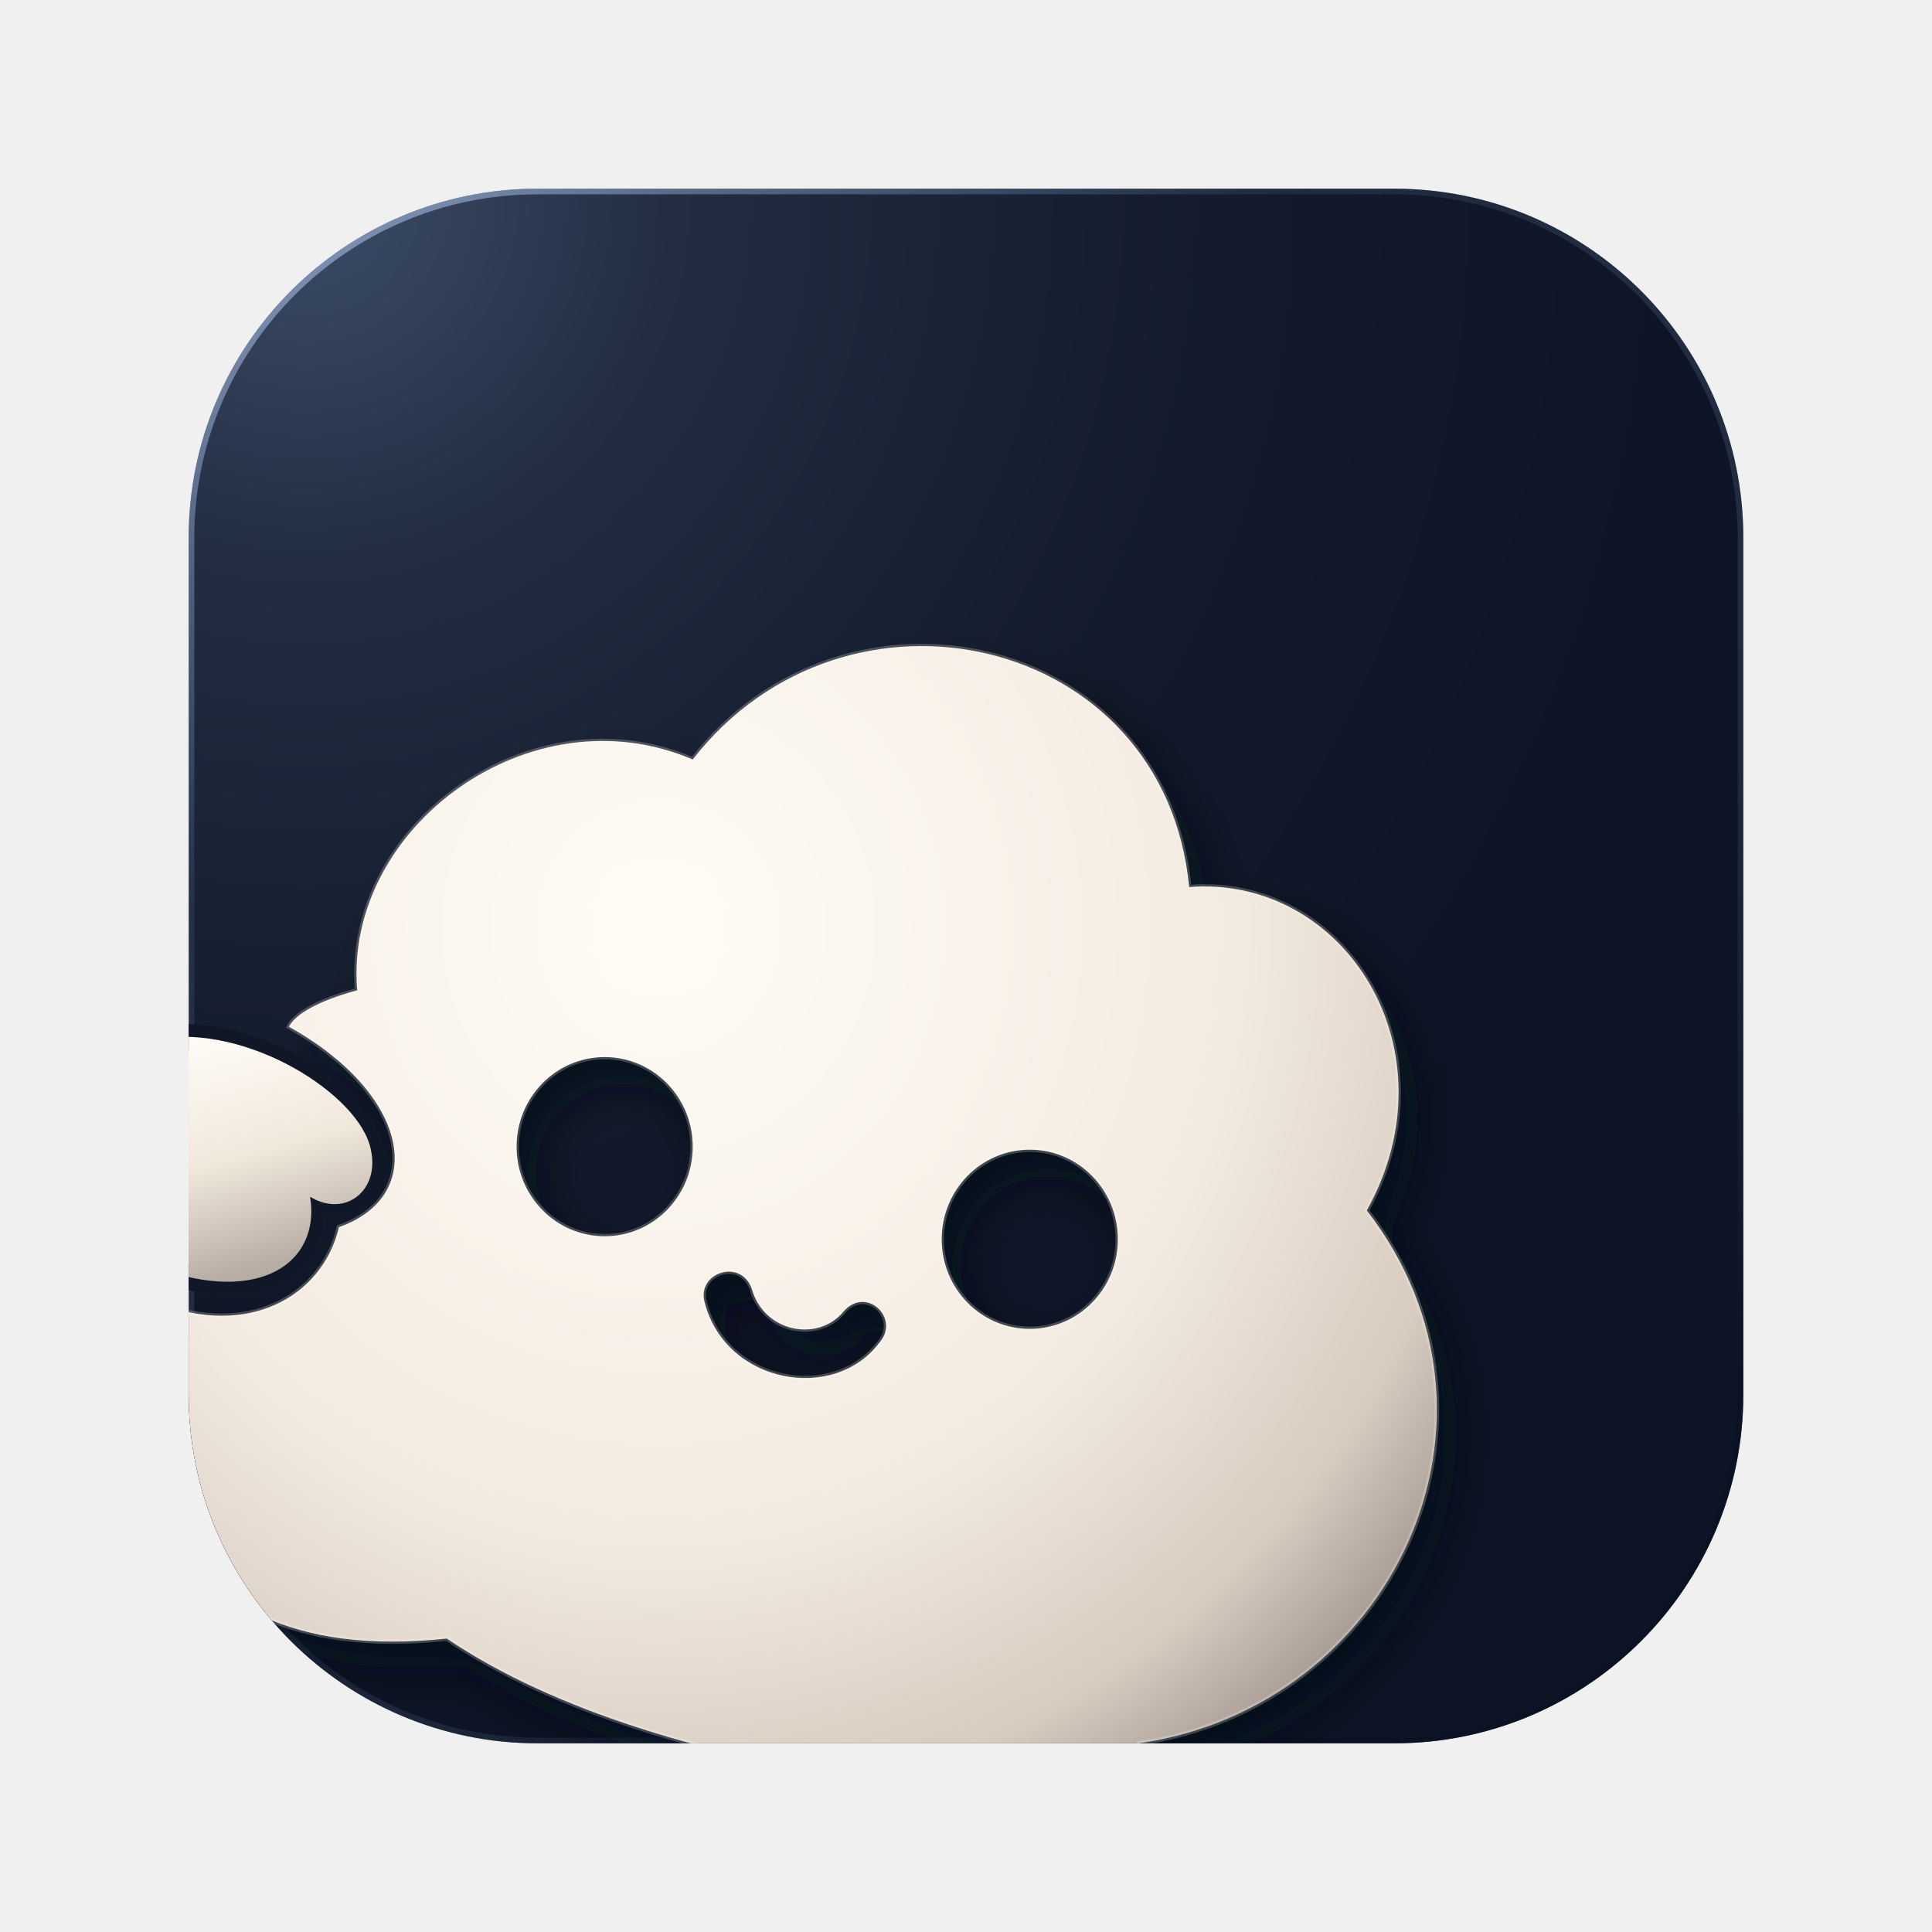
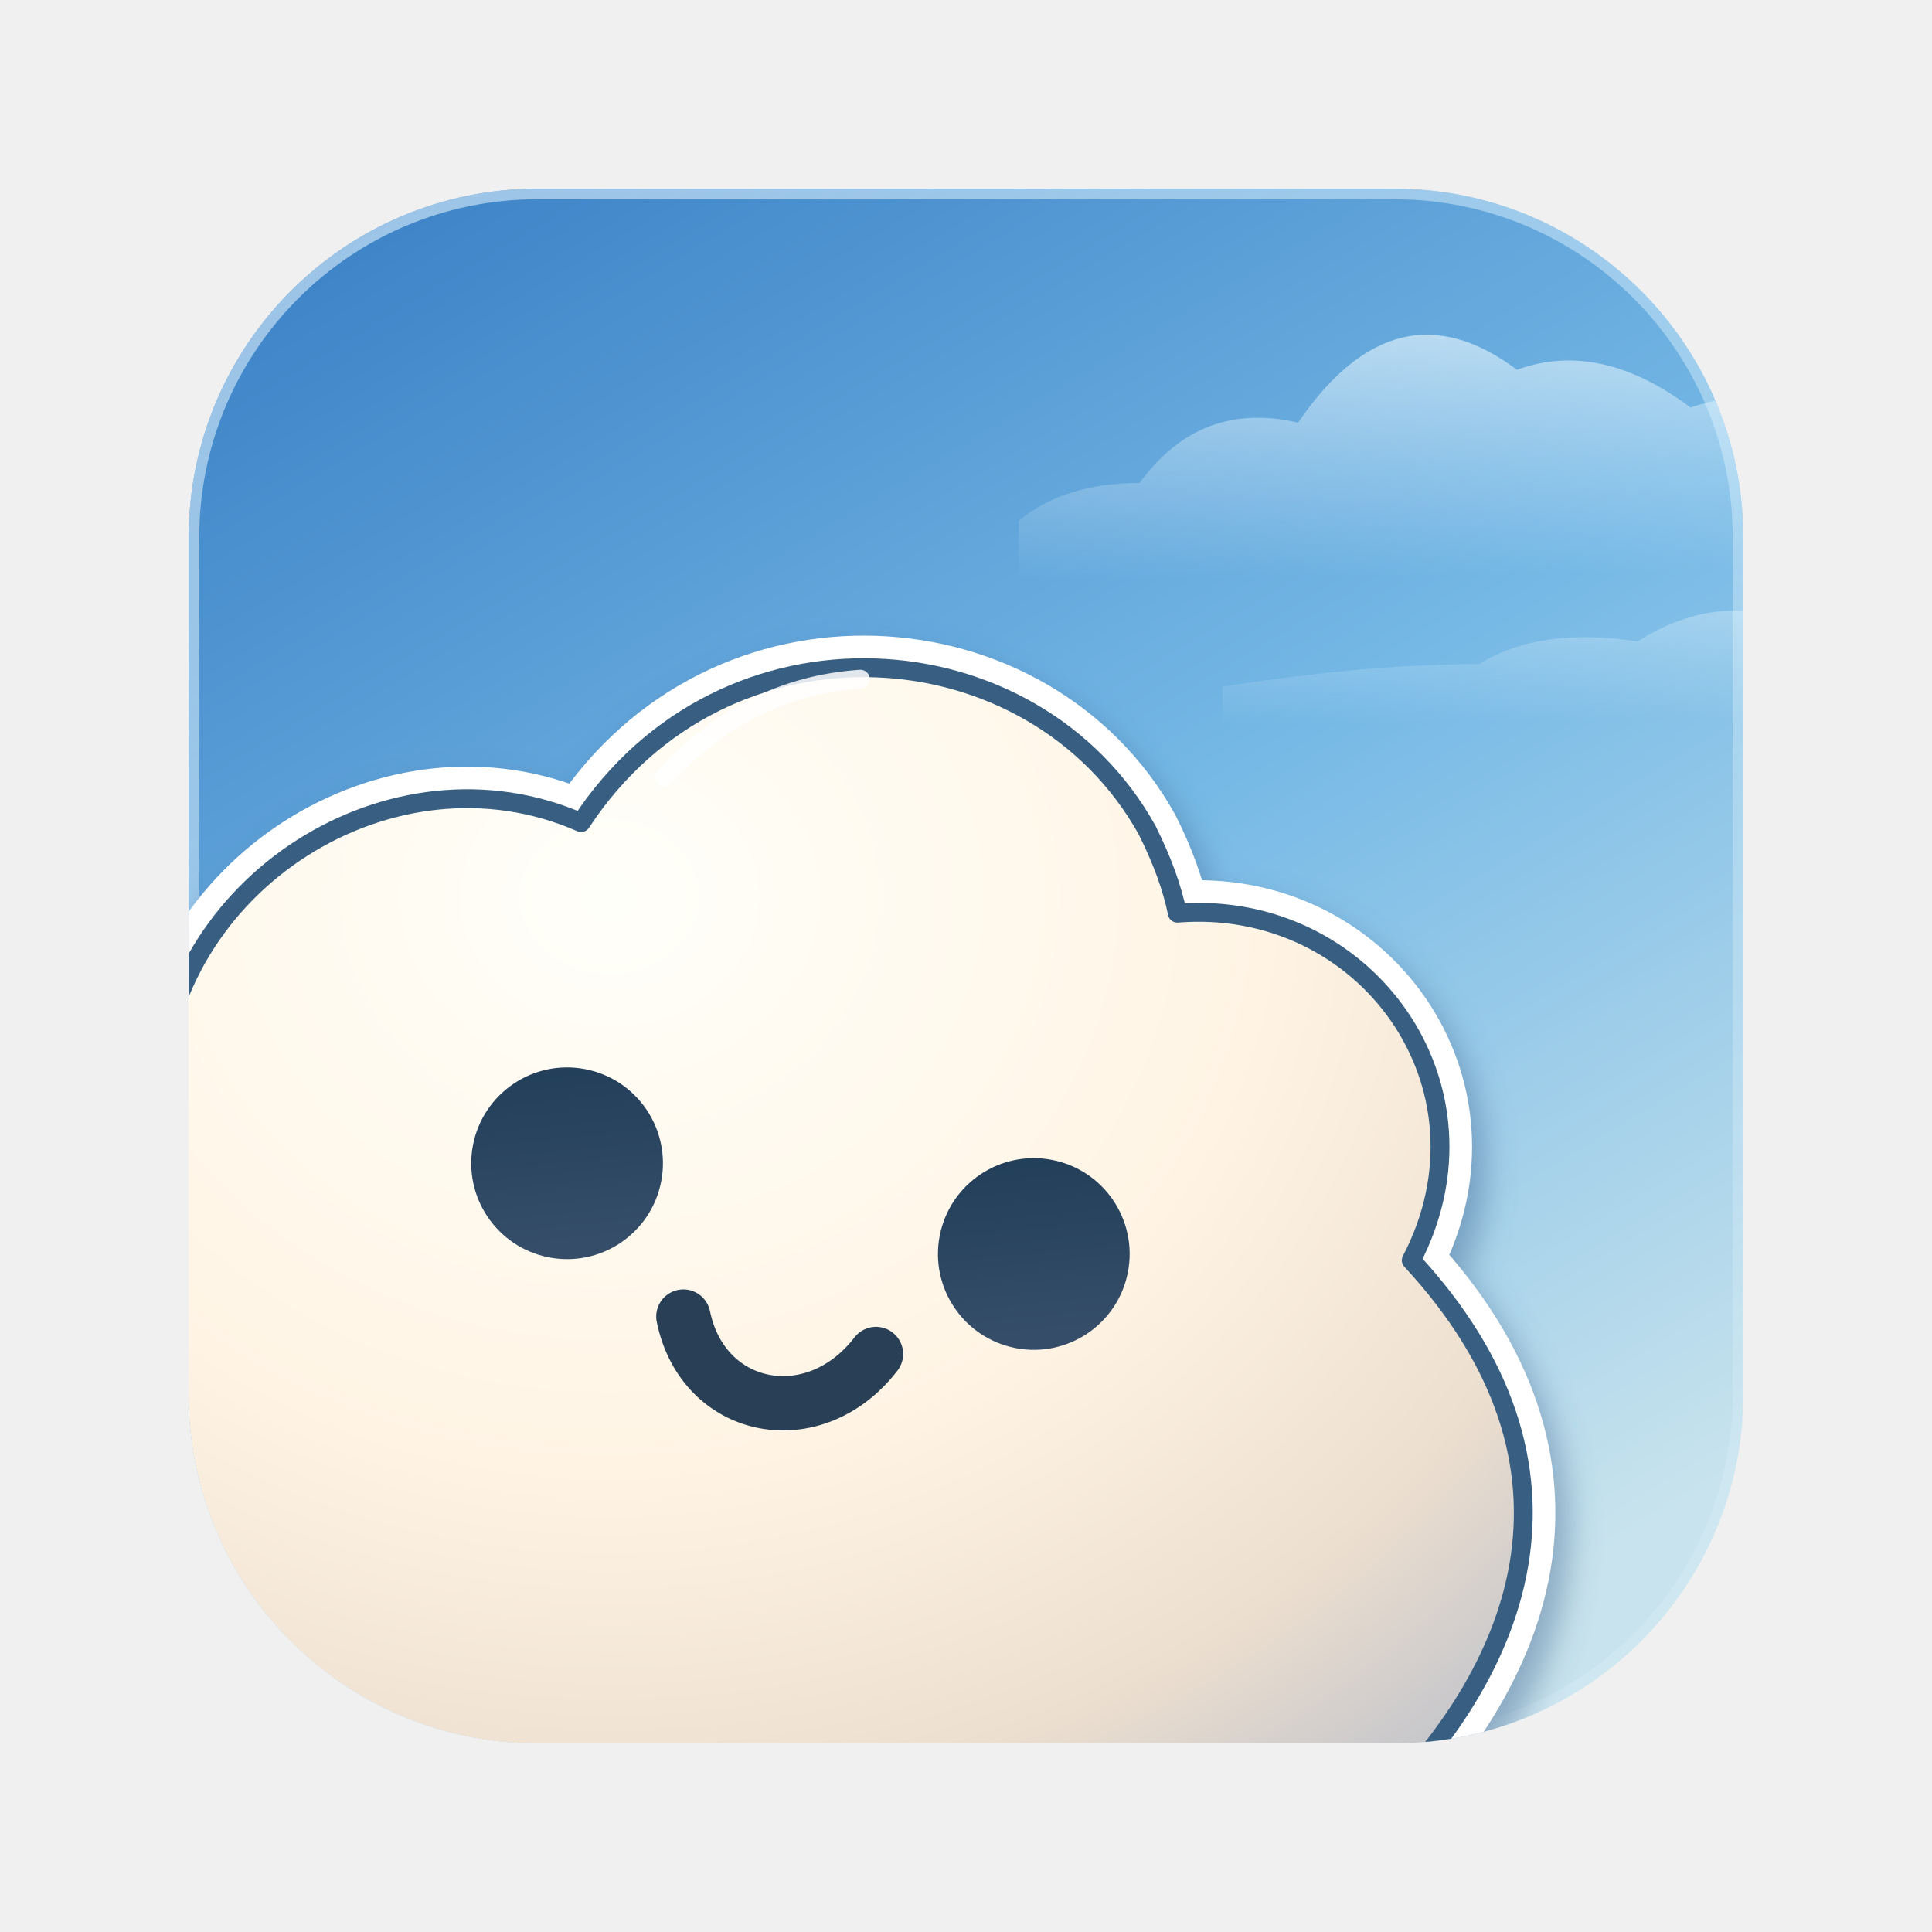
- <svg xmlns="http://www.w3.org/2000/svg" xmlns:xlink="http://www.w3.org/1999/xlink" width="1024" height="1024" viewBox="0 0 1024 1024">
+ <svg xmlns="http://www.w3.org/2000/svg" xmlns:xlink="http://www.w3.org/1999/xlink" width="1024" height="1024" viewBox="0 0 1024 1024" role="img" aria-labelledby="title">
  <defs>
    <clipPath id="tile">
      <rect x="100" y="100" width="824" height="824" rx="185" />
    </clipPath>
-     <radialGradient id="navy" cx="7%" cy="0%" r="96%">
-       <stop stop-color="#3D4D68" />
-       <stop offset=".25" stop-color="#222D42" />
-       <stop offset=".64" stop-color="#121A2B" />
-       <stop offset="1" stop-color="#0D1425" />
+     <linearGradient id="sky" x1=".12" y1="0" x2=".72" y2="1">
+       <stop stop-color="#3D83C7" />
+       <stop offset=".52" stop-color="#76B9E6" />
+       <stop offset="1" stop-color="#C8E3ED" />
+     </linearGradient>
+     <linearGradient id="haze" x2=".05" y2="1">
+       <stop stop-color="#F1FCFF" stop-opacity=".62" />
+       <stop offset="1" stop-color="#E6F6FF" stop-opacity="0" />
+     </linearGradient>
+     <radialGradient id="glaze" cx=".39" cy=".18" r=".85">
+       <stop stop-color="#FFFFFA" />
+       <stop offset=".52" stop-color="#FFF4E4" />
+       <stop offset=".82" stop-color="#EDDFCF" />
+       <stop offset="1" stop-color="#C7C7CB" />
    </radialGradient>
-     <linearGradient id="rim" x2=".65" y2="1">
-       <stop stop-color="#B3C9EF" stop-opacity=".7" />
-       <stop offset=".32" stop-color="#829EC8" stop-opacity=".12" />
-       <stop offset="1" stop-color="#071021" stop-opacity=".55" />
+     <linearGradient id="rim" x2=".5" y2="1">
+       <stop stop-color="#E8F8FF" stop-opacity=".58" />
+       <stop offset="1" stop-color="#E8F8FF" stop-opacity=".21" />
    </linearGradient>
-     <radialGradient id="porcelain" cx="39%" cy="25%" r="80%" gradientTransform="translate(0 -.04) scale(1 1.16)">
-       <stop stop-color="#FFFCF6" />
-       <stop offset=".57" stop-color="#F3EBE1" />
-       <stop offset=".83" stop-color="#D8CBC0" />
-       <stop offset="1" stop-color="#968B85" />
-     </radialGradient>
-     <linearGradient id="paw-light" x2=".24" y2="1">
-       <stop stop-color="#FFFDF8" />
-       <stop offset=".55" stop-color="#F1E8DC" />
-       <stop offset="1" stop-color="#B8ADA4" />
+     <linearGradient id="ink" x2=".3" y2="1">
+       <stop stop-color="#203D58" />
+       <stop offset="1" stop-color="#354D69" />
    </linearGradient>
-     <filter id="contact" x="-20%" y="-30%" width="150%" height="170%">
-       <feGaussianBlur stdDeviation="14" />
+     <filter id="blur" x="-.4" y="-.4" width="1.8" height="1.8">
+       <feGaussianBlur stdDeviation="2.1" />
    </filter>
-     <path id="cloud" fill-rule="evenodd" d="M -20,734          C 39,757 88,730 99,684          C 158,663 145,596 66,552          C 70,544 85,535 111,528          C 102,421 225,330 332,376          C 433,246 643,293 659,460          C 761,452 835,567 776,673          C 883,811 792,1000 626,1024          L 625,1050 H 460          C 345,1034 241,1003 170,955          C 68,966 10,931 -20,875 Z           M 332,631 a 58,59 0 1 0 -116,0 a 58,59 0 1 0 116,0 Z          M 612,692 a 58,59 0 1 0 -116,0 a 58,59 0 1 0 116,0 Z          M 340,734          C 334,714 364,704 371,725          C 379,753 414,760 431,740          C 446,722 469,744 455,760          C 425,800 354,787 340,734 Z" />
-     <path id="paw" d="M -20,560          C 39,550 113,597 120,633          C 126,660 103,678 80,664          C 87,708 46,735 -20,711 Z" />
+     <path id="bean" d="M 3 179 Q 12 153 21 145       C 22 117 52 98 77 109 C 96 80 137 83 152 110 Q 155 116 156 121       C 181 119 199 144 187 167 C 212 194 203 222 178 244       Q 104 275 11 242 Z" />
  </defs>
  <g clip-path="url(#tile)">
-     <rect x="100" y="100" width="824" height="824" fill="url(#navy)" />
-     <rect x="101" y="101" width="822" height="822" rx="184" fill="none" stroke="url(#rim)" stroke-width="4" />
-     <g transform="translate(100 100) scale(.8046875)">
-       <use xlink:href="#cloud" x="12" y="17" fill="#050914" opacity=".72" filter="url(#contact)" />
-       <use xlink:href="#cloud" fill="url(#porcelain)" stroke="#FFF9F0" stroke-opacity=".23" stroke-width="3" />
-       <use xlink:href="#paw" stroke="#101727" stroke-width="17" fill="url(#paw-light)" />
-       <use xlink:href="#paw" fill="url(#paw-light)" />
+     <g transform="scale(4)">
+       <rect x="25" y="25" width="206" height="206" fill="url(#sky)" />
+       <path d="M 135 69 Q 141 64 151 64 Q 159 53 172 56 Q 185 37 201 49         Q 212 45 224 54 Q 233 51 241 54 V 77 H 135 Z" fill="url(#haze)" />
+       <path d="M 162 91 Q 181 88 196 88 Q 204 83 217 85 Q 228 78 239 83         V 96 H 162 Z" fill="url(#haze)" opacity=".55" />
+       <rect x="25.7" y="25.7" width="204.6" height="204.6" rx="45.55" fill="none" stroke="url(#rim)" stroke-width="1.4" />
+       <g stroke-linejoin="round">
+         <use xlink:href="#bean" transform="translate(1 3)" fill="#365C89" stroke="#365C89" stroke-width="10" opacity=".42" filter="url(#blur)" />
+         <use xlink:href="#bean" fill="#FFFFFF" stroke="#FFFFFF" stroke-width="8.5" />
+         <use xlink:href="#bean" fill="url(#glaze)" stroke="#385F82" stroke-width="2.5" />
+         <path d="M 88 103 Q 99 91 114 90" fill="none" stroke="#FFFFFF" stroke-width="2.5" stroke-linecap="round" opacity=".85" />
+         <g transform="rotate(11 105 163)">
+           <g fill="url(#ink)">
+             <circle cx="74" cy="160" r="12.7" />
+             <circle cx="137" cy="160" r="12.7" />
+           </g>
+           <path d="M 93 177 C 98 189 113 189 119 177" fill="none" stroke="#293F55" stroke-width="7.2" stroke-linecap="round" />
+         </g>
+       </g>
    </g>
  </g>
</svg>
